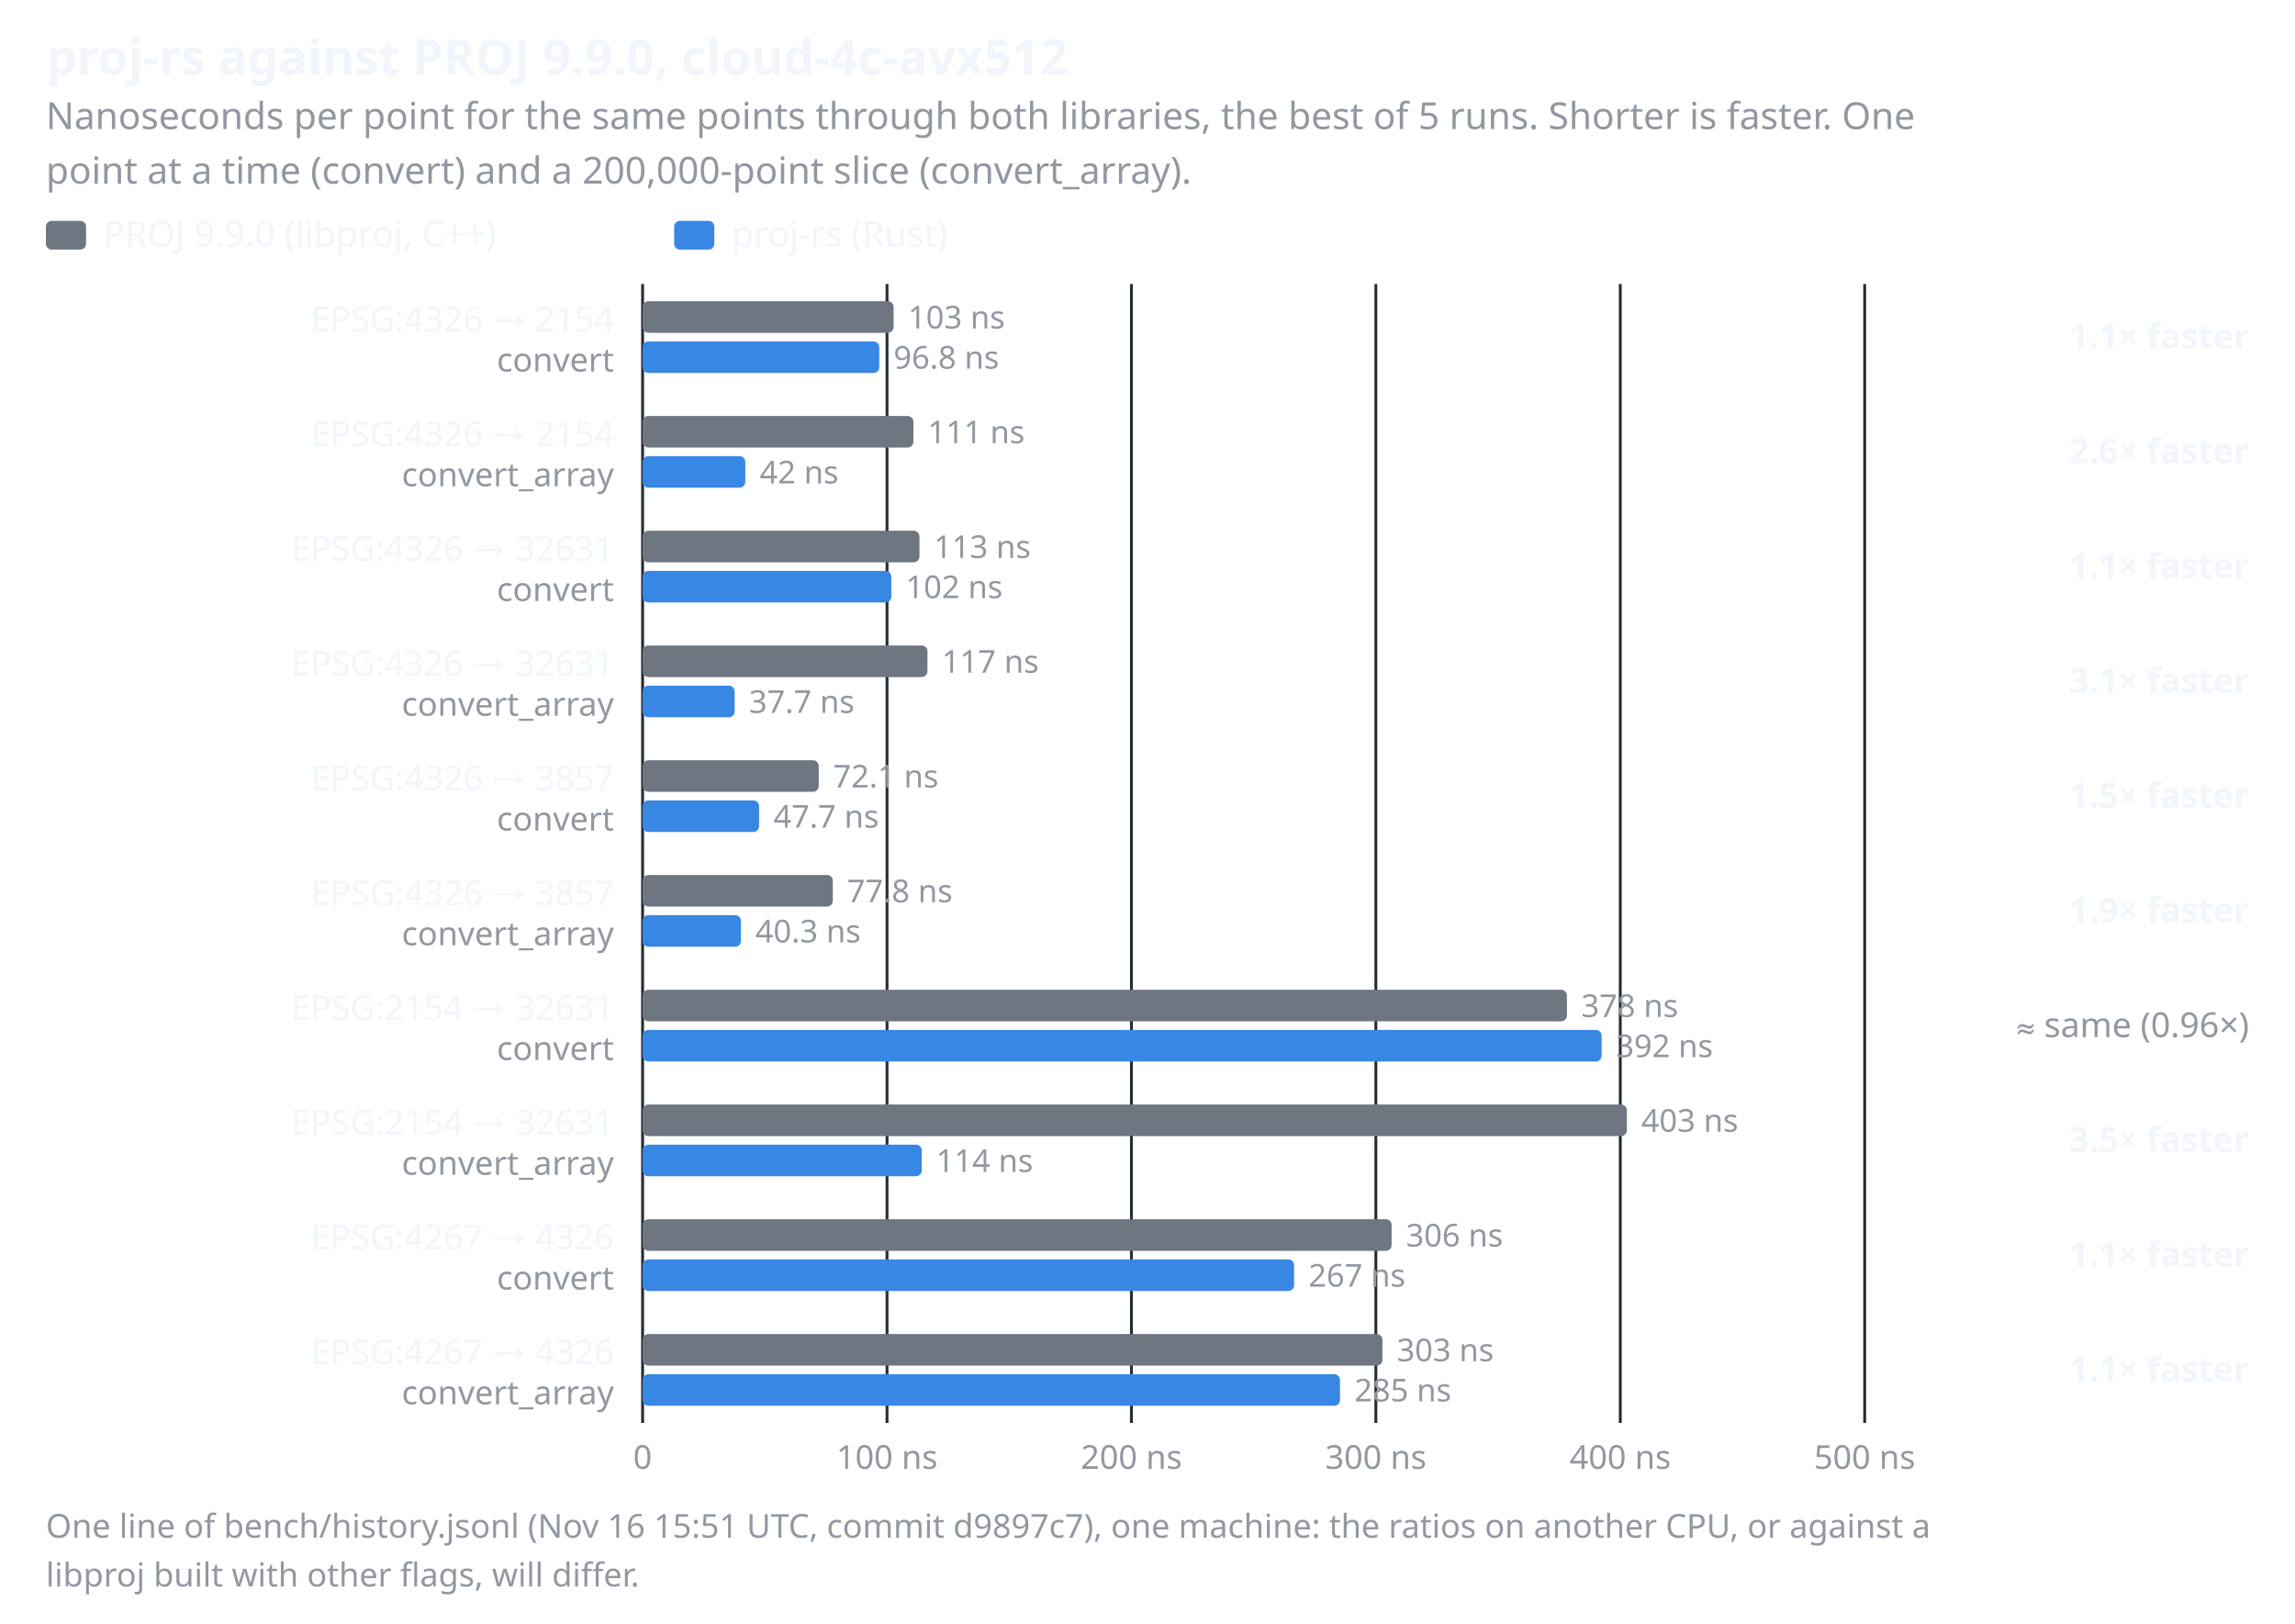
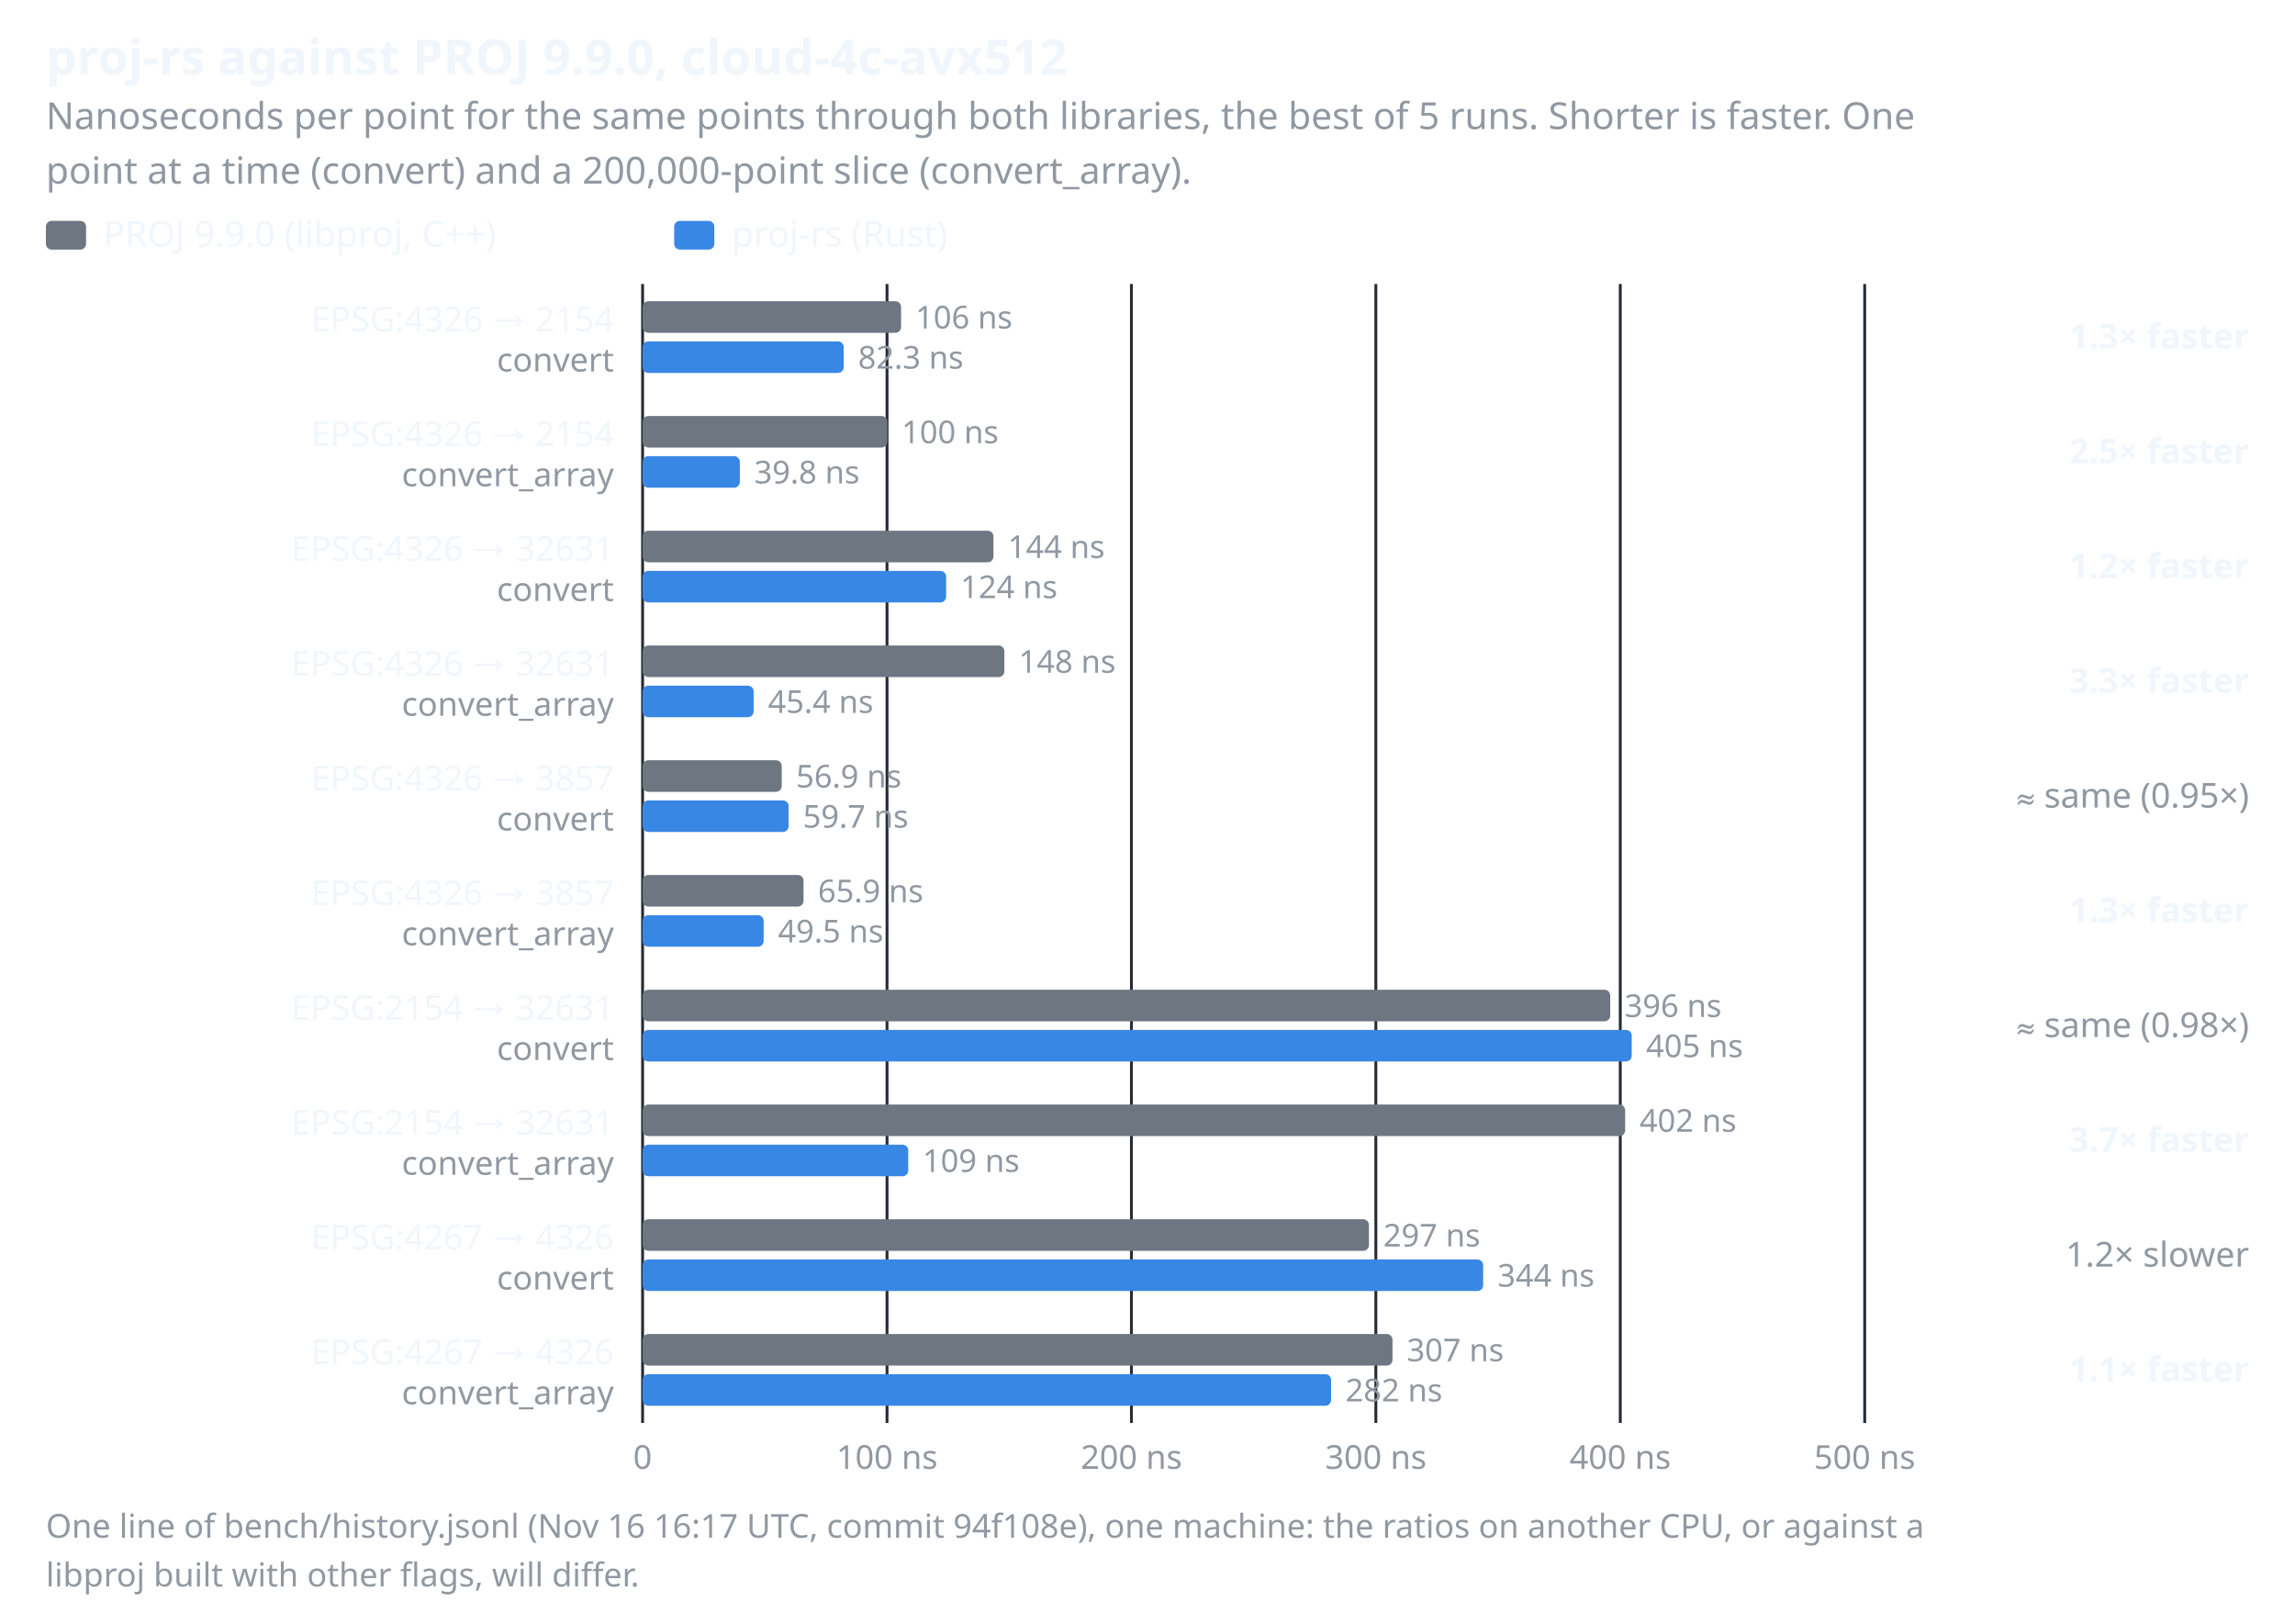
<svg xmlns="http://www.w3.org/2000/svg" width="800" height="566" viewBox="0 0 800 566" role="img" aria-label="proj-rs against PROJ 9.9.0, cloud-4c-avx512">
  <style>text{font-family:-apple-system, BlinkMacSystemFont, 'Segoe UI', 'Noto Sans', Helvetica, Arial, sans-serif;fill:#f0f6fc}.d{fill:#9198a1}.b{font-weight:600}.v{font-variant-numeric:tabular-nums}.g{stroke:#262c36}.proj{fill:#6e7681}.ours{fill:#3987e5}</style>
  <text x="16" y="26" font-size="17" class="b">proj-rs against PROJ 9.9.0, cloud-4c-avx512</text>
  <text x="16" y="45" font-size="13" class="d">Nanoseconds per point for the same points through both libraries, the best of 5 runs. Shorter is faster. One</text>
  <text x="16" y="64" font-size="13" class="d">point at a time (convert) and a 200,000-point slice (convert_array).</text>
  <rect x="16" y="77" width="14" height="10" rx="2" class="proj" />
  <text x="36" y="86" font-size="12.5">PROJ 9.9.0 (libproj, C++)</text>
  <rect x="235" y="77" width="14" height="10" rx="2" class="ours" />
  <text x="255" y="86" font-size="12.5">proj-rs (Rust)</text>
  <line x1="224" y1="99" x2="224" y2="496" class="g" />
  <text x="224" y="512" font-size="11.5" text-anchor="middle" class="d v">0</text>
  <line x1="309.2" y1="99" x2="309.2" y2="496" class="g" />
  <text x="309.2" y="512" font-size="11.5" text-anchor="middle" class="d v">100 ns</text>
  <line x1="394.4" y1="99" x2="394.4" y2="496" class="g" />
  <text x="394.4" y="512" font-size="11.5" text-anchor="middle" class="d v">200 ns</text>
  <line x1="479.6" y1="99" x2="479.6" y2="496" class="g" />
  <text x="479.6" y="512" font-size="11.5" text-anchor="middle" class="d v">300 ns</text>
  <line x1="564.8" y1="99" x2="564.8" y2="496" class="g" />
  <text x="564.8" y="512" font-size="11.5" text-anchor="middle" class="d v">400 ns</text>
  <line x1="650" y1="99" x2="650" y2="496" class="g" />
  <text x="650" y="512" font-size="11.5" text-anchor="middle" class="d v">500 ns</text>
  <text x="214" y="115.5" font-size="12" text-anchor="end">EPSG:4326 → 2154</text>
  <text x="214" y="129.5" font-size="11.5" text-anchor="end" class="d">convert</text>
-   <rect x="224" y="105" width="87.5" height="11" rx="2" class="proj" />
-   <text x="316.5" y="114.5" font-size="11" class="d v">103 ns</text>
-   <rect x="224" y="119" width="82.5" height="11" rx="2" class="ours" />
-   <text x="311.5" y="128.5" font-size="11" class="d v">96.8 ns</text>
-   <text x="784" y="121.5" font-size="12" text-anchor="end" class="b v">1.1× faster</text>
+   <rect x="224" y="105" width="90.1" height="11" rx="2" class="proj" />
+   <text x="319.1" y="114.5" font-size="11" class="d v">106 ns</text>
+   <rect x="224" y="119" width="70.1" height="11" rx="2" class="ours" />
+   <text x="299.1" y="128.5" font-size="11" class="d v">82.3 ns</text>
+   <text x="784" y="121.5" font-size="12" text-anchor="end" class="b v">1.3× faster</text>
  <text x="214" y="155.5" font-size="12" text-anchor="end">EPSG:4326 → 2154</text>
  <text x="214" y="169.5" font-size="11.5" text-anchor="end" class="d">convert_array</text>
-   <rect x="224" y="145" width="94.4" height="11" rx="2" class="proj" />
-   <text x="323.4" y="154.5" font-size="11" class="d v">111 ns</text>
-   <rect x="224" y="159" width="35.8" height="11" rx="2" class="ours" />
-   <text x="264.8" y="168.5" font-size="11" class="d v">42 ns</text>
-   <text x="784" y="161.5" font-size="12" text-anchor="end" class="b v">2.6× faster</text>
+   <rect x="224" y="145" width="85.3" height="11" rx="2" class="proj" />
+   <text x="314.3" y="154.5" font-size="11" class="d v">100 ns</text>
+   <rect x="224" y="159" width="33.9" height="11" rx="2" class="ours" />
+   <text x="262.9" y="168.5" font-size="11" class="d v">39.8 ns</text>
+   <text x="784" y="161.5" font-size="12" text-anchor="end" class="b v">2.5× faster</text>
  <text x="214" y="195.5" font-size="12" text-anchor="end">EPSG:4326 → 32631</text>
  <text x="214" y="209.5" font-size="11.5" text-anchor="end" class="d">convert</text>
-   <rect x="224" y="185" width="96.5" height="11" rx="2" class="proj" />
-   <text x="325.5" y="194.5" font-size="11" class="d v">113 ns</text>
-   <rect x="224" y="199" width="86.7" height="11" rx="2" class="ours" />
-   <text x="315.7" y="208.5" font-size="11" class="d v">102 ns</text>
-   <text x="784" y="201.5" font-size="12" text-anchor="end" class="b v">1.1× faster</text>
+   <rect x="224" y="185" width="122.3" height="11" rx="2" class="proj" />
+   <text x="351.3" y="194.5" font-size="11" class="d v">144 ns</text>
+   <rect x="224" y="199" width="105.8" height="11" rx="2" class="ours" />
+   <text x="334.8" y="208.5" font-size="11" class="d v">124 ns</text>
+   <text x="784" y="201.5" font-size="12" text-anchor="end" class="b v">1.2× faster</text>
  <text x="214" y="235.5" font-size="12" text-anchor="end">EPSG:4326 → 32631</text>
  <text x="214" y="249.5" font-size="11.5" text-anchor="end" class="d">convert_array</text>
-   <rect x="224" y="225" width="99.3" height="11" rx="2" class="proj" />
-   <text x="328.3" y="234.5" font-size="11" class="d v">117 ns</text>
-   <rect x="224" y="239" width="32.1" height="11" rx="2" class="ours" />
-   <text x="261.1" y="248.5" font-size="11" class="d v">37.7 ns</text>
-   <text x="784" y="241.5" font-size="12" text-anchor="end" class="b v">3.1× faster</text>
+   <rect x="224" y="225" width="126.1" height="11" rx="2" class="proj" />
+   <text x="355.1" y="234.5" font-size="11" class="d v">148 ns</text>
+   <rect x="224" y="239" width="38.7" height="11" rx="2" class="ours" />
+   <text x="267.7" y="248.5" font-size="11" class="d v">45.4 ns</text>
+   <text x="784" y="241.5" font-size="12" text-anchor="end" class="b v">3.3× faster</text>
  <text x="214" y="275.5" font-size="12" text-anchor="end">EPSG:4326 → 3857</text>
  <text x="214" y="289.5" font-size="11.5" text-anchor="end" class="d">convert</text>
-   <rect x="224" y="265" width="61.4" height="11" rx="2" class="proj" />
-   <text x="290.4" y="274.5" font-size="11" class="d v">72.1 ns</text>
-   <rect x="224" y="279" width="40.6" height="11" rx="2" class="ours" />
-   <text x="269.6" y="288.5" font-size="11" class="d v">47.7 ns</text>
-   <text x="784" y="281.5" font-size="12" text-anchor="end" class="b v">1.5× faster</text>
+   <rect x="224" y="265" width="48.5" height="11" rx="2" class="proj" />
+   <text x="277.5" y="274.5" font-size="11" class="d v">56.9 ns</text>
+   <rect x="224" y="279" width="50.9" height="11" rx="2" class="ours" />
+   <text x="279.9" y="288.5" font-size="11" class="d v">59.7 ns</text>
+   <text x="784" y="281.5" font-size="12" text-anchor="end" class="d v">≈ same (0.95×)</text>
  <text x="214" y="315.5" font-size="12" text-anchor="end">EPSG:4326 → 3857</text>
  <text x="214" y="329.5" font-size="11.5" text-anchor="end" class="d">convert_array</text>
-   <rect x="224" y="305" width="66.3" height="11" rx="2" class="proj" />
-   <text x="295.3" y="314.5" font-size="11" class="d v">77.8 ns</text>
-   <rect x="224" y="319" width="34.3" height="11" rx="2" class="ours" />
-   <text x="263.3" y="328.5" font-size="11" class="d v">40.3 ns</text>
-   <text x="784" y="321.5" font-size="12" text-anchor="end" class="b v">1.9× faster</text>
+   <rect x="224" y="305" width="56.1" height="11" rx="2" class="proj" />
+   <text x="285.1" y="314.5" font-size="11" class="d v">65.9 ns</text>
+   <rect x="224" y="319" width="42.2" height="11" rx="2" class="ours" />
+   <text x="271.2" y="328.5" font-size="11" class="d v">49.5 ns</text>
+   <text x="784" y="321.5" font-size="12" text-anchor="end" class="b v">1.3× faster</text>
  <text x="214" y="355.5" font-size="12" text-anchor="end">EPSG:2154 → 32631</text>
  <text x="214" y="369.5" font-size="11.5" text-anchor="end" class="d">convert</text>
-   <rect x="224" y="345" width="322.2" height="11" rx="2" class="proj" />
-   <text x="551.2" y="354.5" font-size="11" class="d v">378 ns</text>
-   <rect x="224" y="359" width="334.3" height="11" rx="2" class="ours" />
-   <text x="563.3" y="368.5" font-size="11" class="d v">392 ns</text>
-   <text x="784" y="361.5" font-size="12" text-anchor="end" class="d v">≈ same (0.96×)</text>
+   <rect x="224" y="345" width="337.3" height="11" rx="2" class="proj" />
+   <text x="566.3" y="354.5" font-size="11" class="d v">396 ns</text>
+   <rect x="224" y="359" width="344.8" height="11" rx="2" class="ours" />
+   <text x="573.8" y="368.5" font-size="11" class="d v">405 ns</text>
+   <text x="784" y="361.5" font-size="12" text-anchor="end" class="d v">≈ same (0.98×)</text>
  <text x="214" y="395.5" font-size="12" text-anchor="end">EPSG:2154 → 32631</text>
  <text x="214" y="409.5" font-size="11.5" text-anchor="end" class="d">convert_array</text>
-   <rect x="224" y="385" width="343.1" height="11" rx="2" class="proj" />
-   <text x="572.1" y="394.5" font-size="11" class="d v">403 ns</text>
-   <rect x="224" y="399" width="97.3" height="11" rx="2" class="ours" />
-   <text x="326.3" y="408.5" font-size="11" class="d v">114 ns</text>
-   <text x="784" y="401.5" font-size="12" text-anchor="end" class="b v">3.5× faster</text>
+   <rect x="224" y="385" width="342.5" height="11" rx="2" class="proj" />
+   <text x="571.5" y="394.5" font-size="11" class="d v">402 ns</text>
+   <rect x="224" y="399" width="92.6" height="11" rx="2" class="ours" />
+   <text x="321.6" y="408.5" font-size="11" class="d v">109 ns</text>
+   <text x="784" y="401.5" font-size="12" text-anchor="end" class="b v">3.7× faster</text>
  <text x="214" y="435.5" font-size="12" text-anchor="end">EPSG:4267 → 4326</text>
  <text x="214" y="449.5" font-size="11.5" text-anchor="end" class="d">convert</text>
-   <rect x="224" y="425" width="261.1" height="11" rx="2" class="proj" />
-   <text x="490.1" y="434.5" font-size="11" class="d v">306 ns</text>
-   <rect x="224" y="439" width="227.1" height="11" rx="2" class="ours" />
-   <text x="456.1" y="448.5" font-size="11" class="d v">267 ns</text>
-   <text x="784" y="441.5" font-size="12" text-anchor="end" class="b v">1.1× faster</text>
+   <rect x="224" y="425" width="253.2" height="11" rx="2" class="proj" />
+   <text x="482.2" y="434.5" font-size="11" class="d v">297 ns</text>
+   <rect x="224" y="439" width="293" height="11" rx="2" class="ours" />
+   <text x="522" y="448.5" font-size="11" class="d v">344 ns</text>
+   <text x="784" y="441.5" font-size="12" text-anchor="end" class="d v">1.2× slower</text>
  <text x="214" y="475.5" font-size="12" text-anchor="end">EPSG:4267 → 4326</text>
  <text x="214" y="489.5" font-size="11.5" text-anchor="end" class="d">convert_array</text>
-   <rect x="224" y="465" width="257.9" height="11" rx="2" class="proj" />
-   <text x="486.9" y="474.5" font-size="11" class="d v">303 ns</text>
-   <rect x="224" y="479" width="243.1" height="11" rx="2" class="ours" />
-   <text x="472.1" y="488.5" font-size="11" class="d v">285 ns</text>
+   <rect x="224" y="465" width="261.4" height="11" rx="2" class="proj" />
+   <text x="490.4" y="474.5" font-size="11" class="d v">307 ns</text>
+   <rect x="224" y="479" width="240" height="11" rx="2" class="ours" />
+   <text x="469" y="488.5" font-size="11" class="d v">282 ns</text>
  <text x="784" y="481.5" font-size="12" text-anchor="end" class="b v">1.1× faster</text>
-   <text x="16" y="536" font-size="11.5" class="d">One line of bench/history.jsonl (Nov 16 15:51 UTC, commit d9897c7), one machine: the ratios on another CPU, or against a</text>
+   <text x="16" y="536" font-size="11.5" class="d">One line of bench/history.jsonl (Nov 16 16:17 UTC, commit 94f108e), one machine: the ratios on another CPU, or against a</text>
  <text x="16" y="553" font-size="11.5" class="d">libproj built with other flags, will differ.</text>
</svg>
